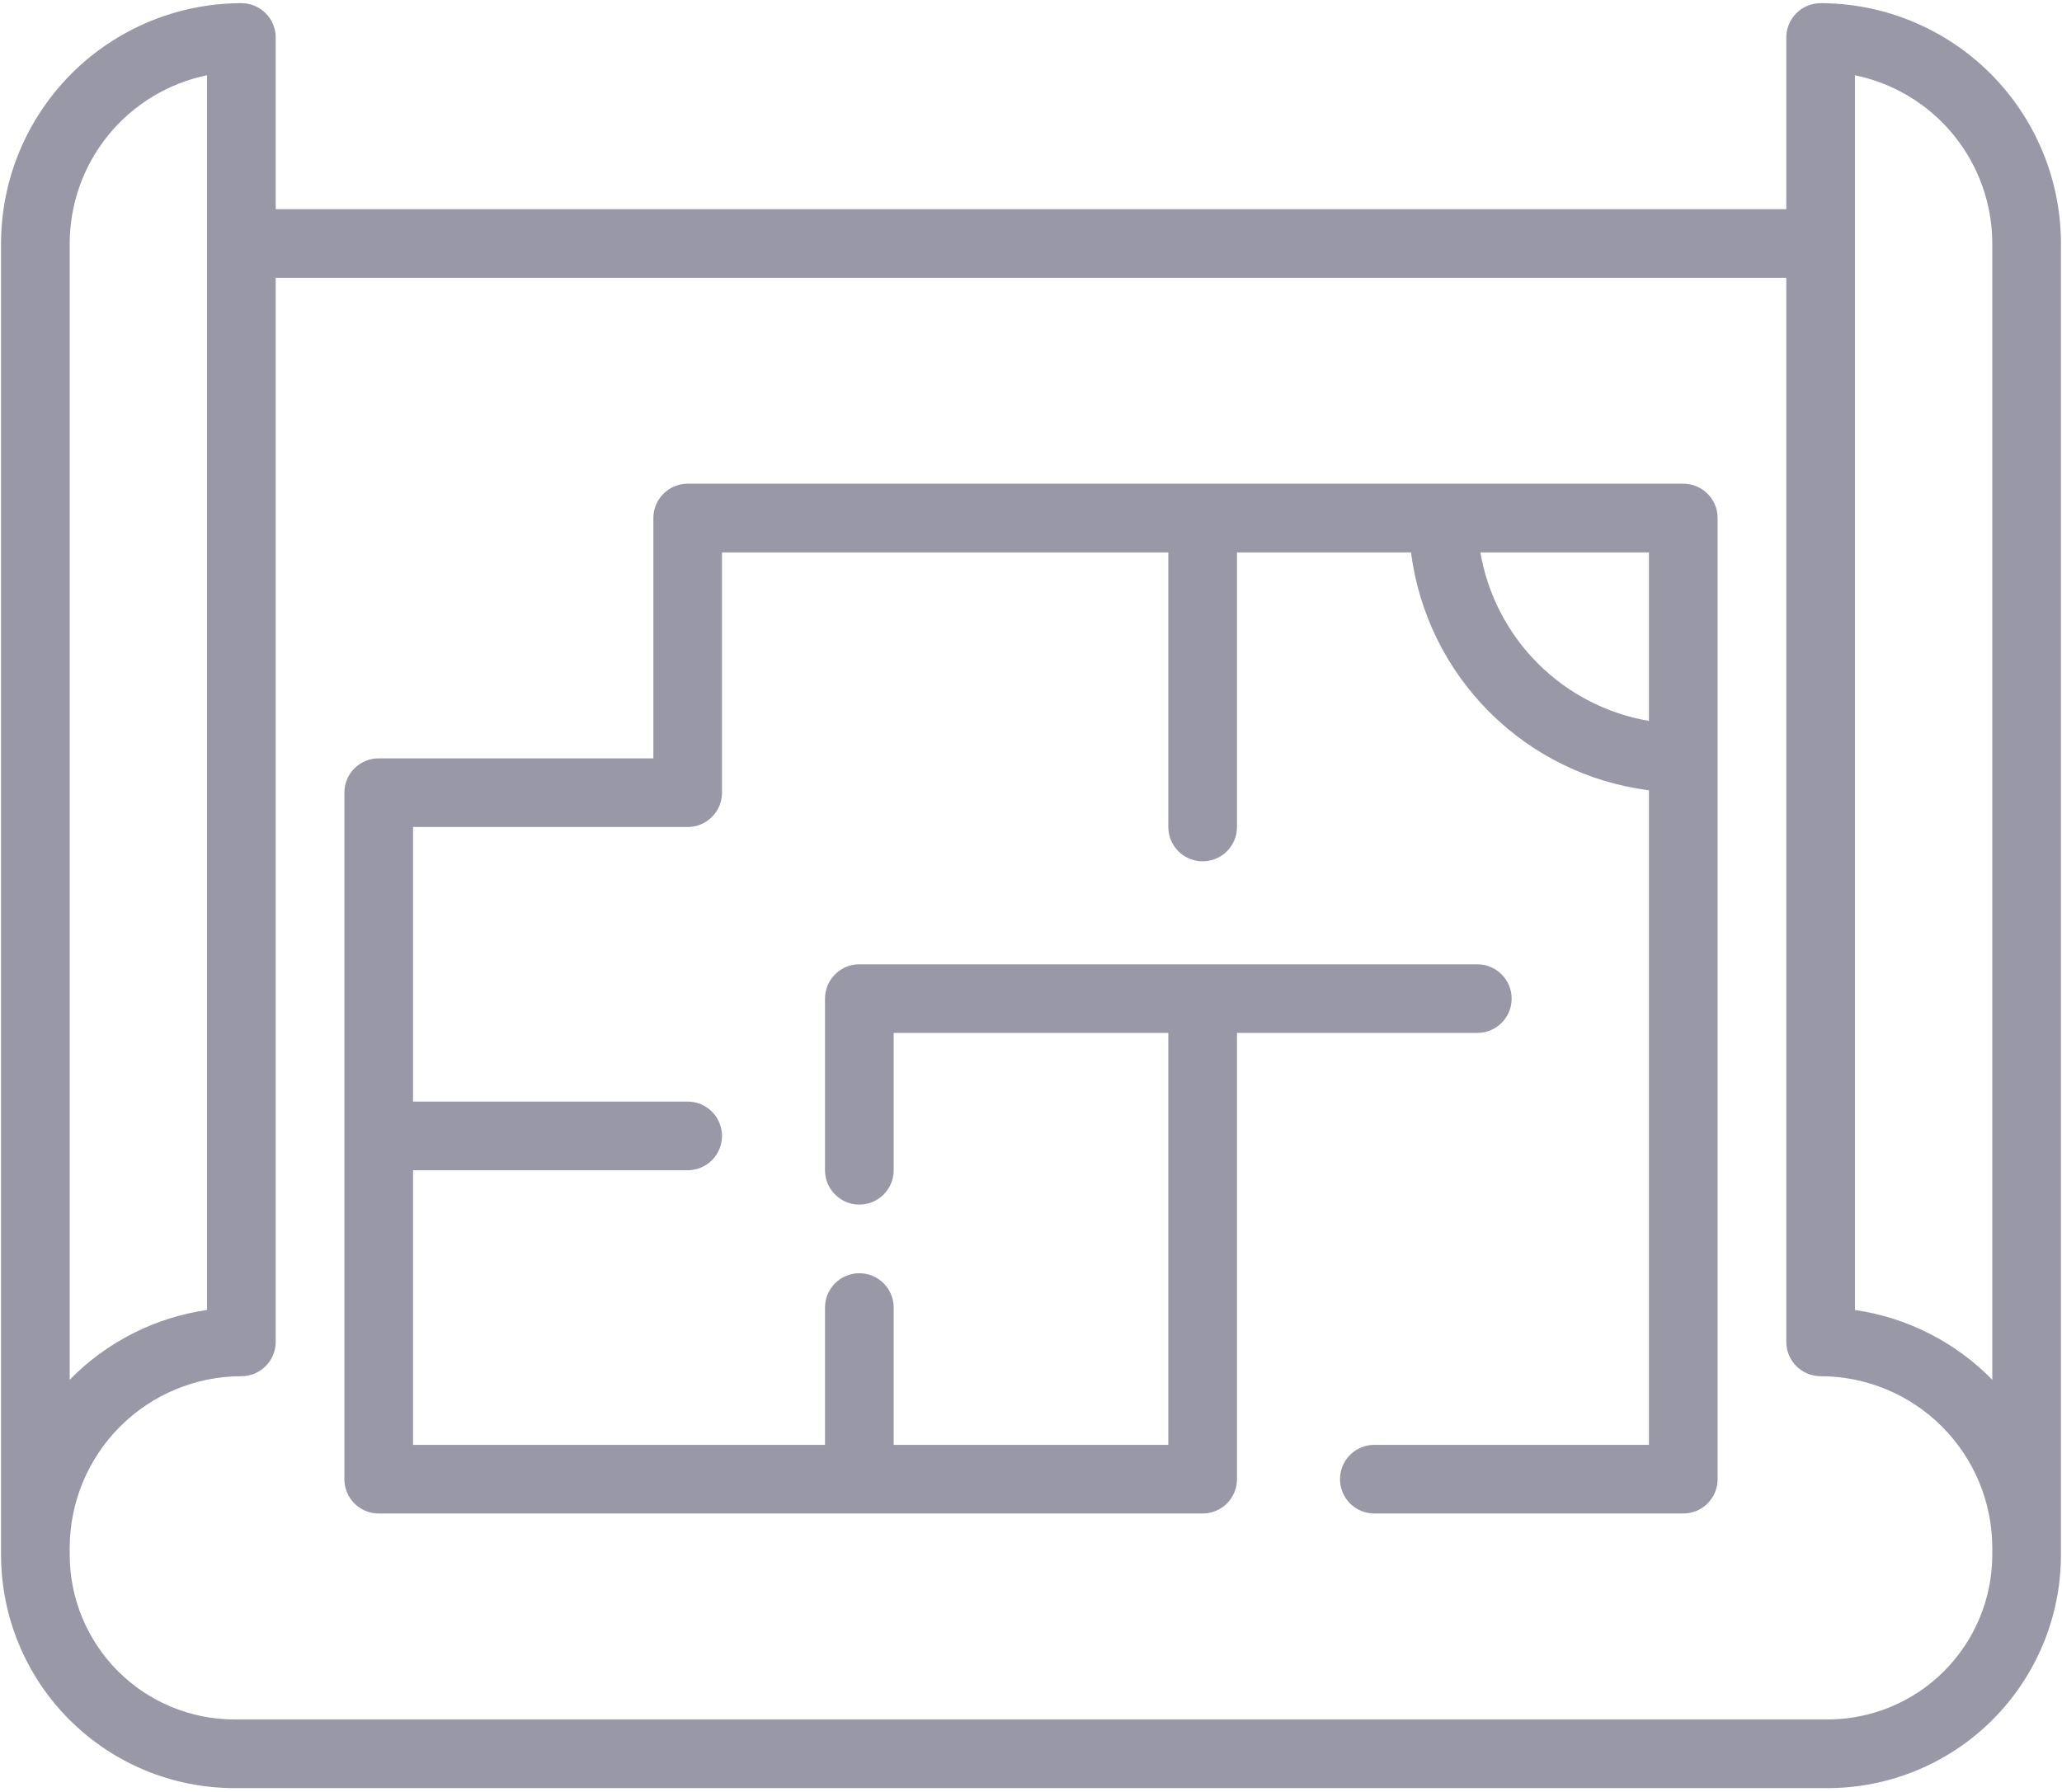
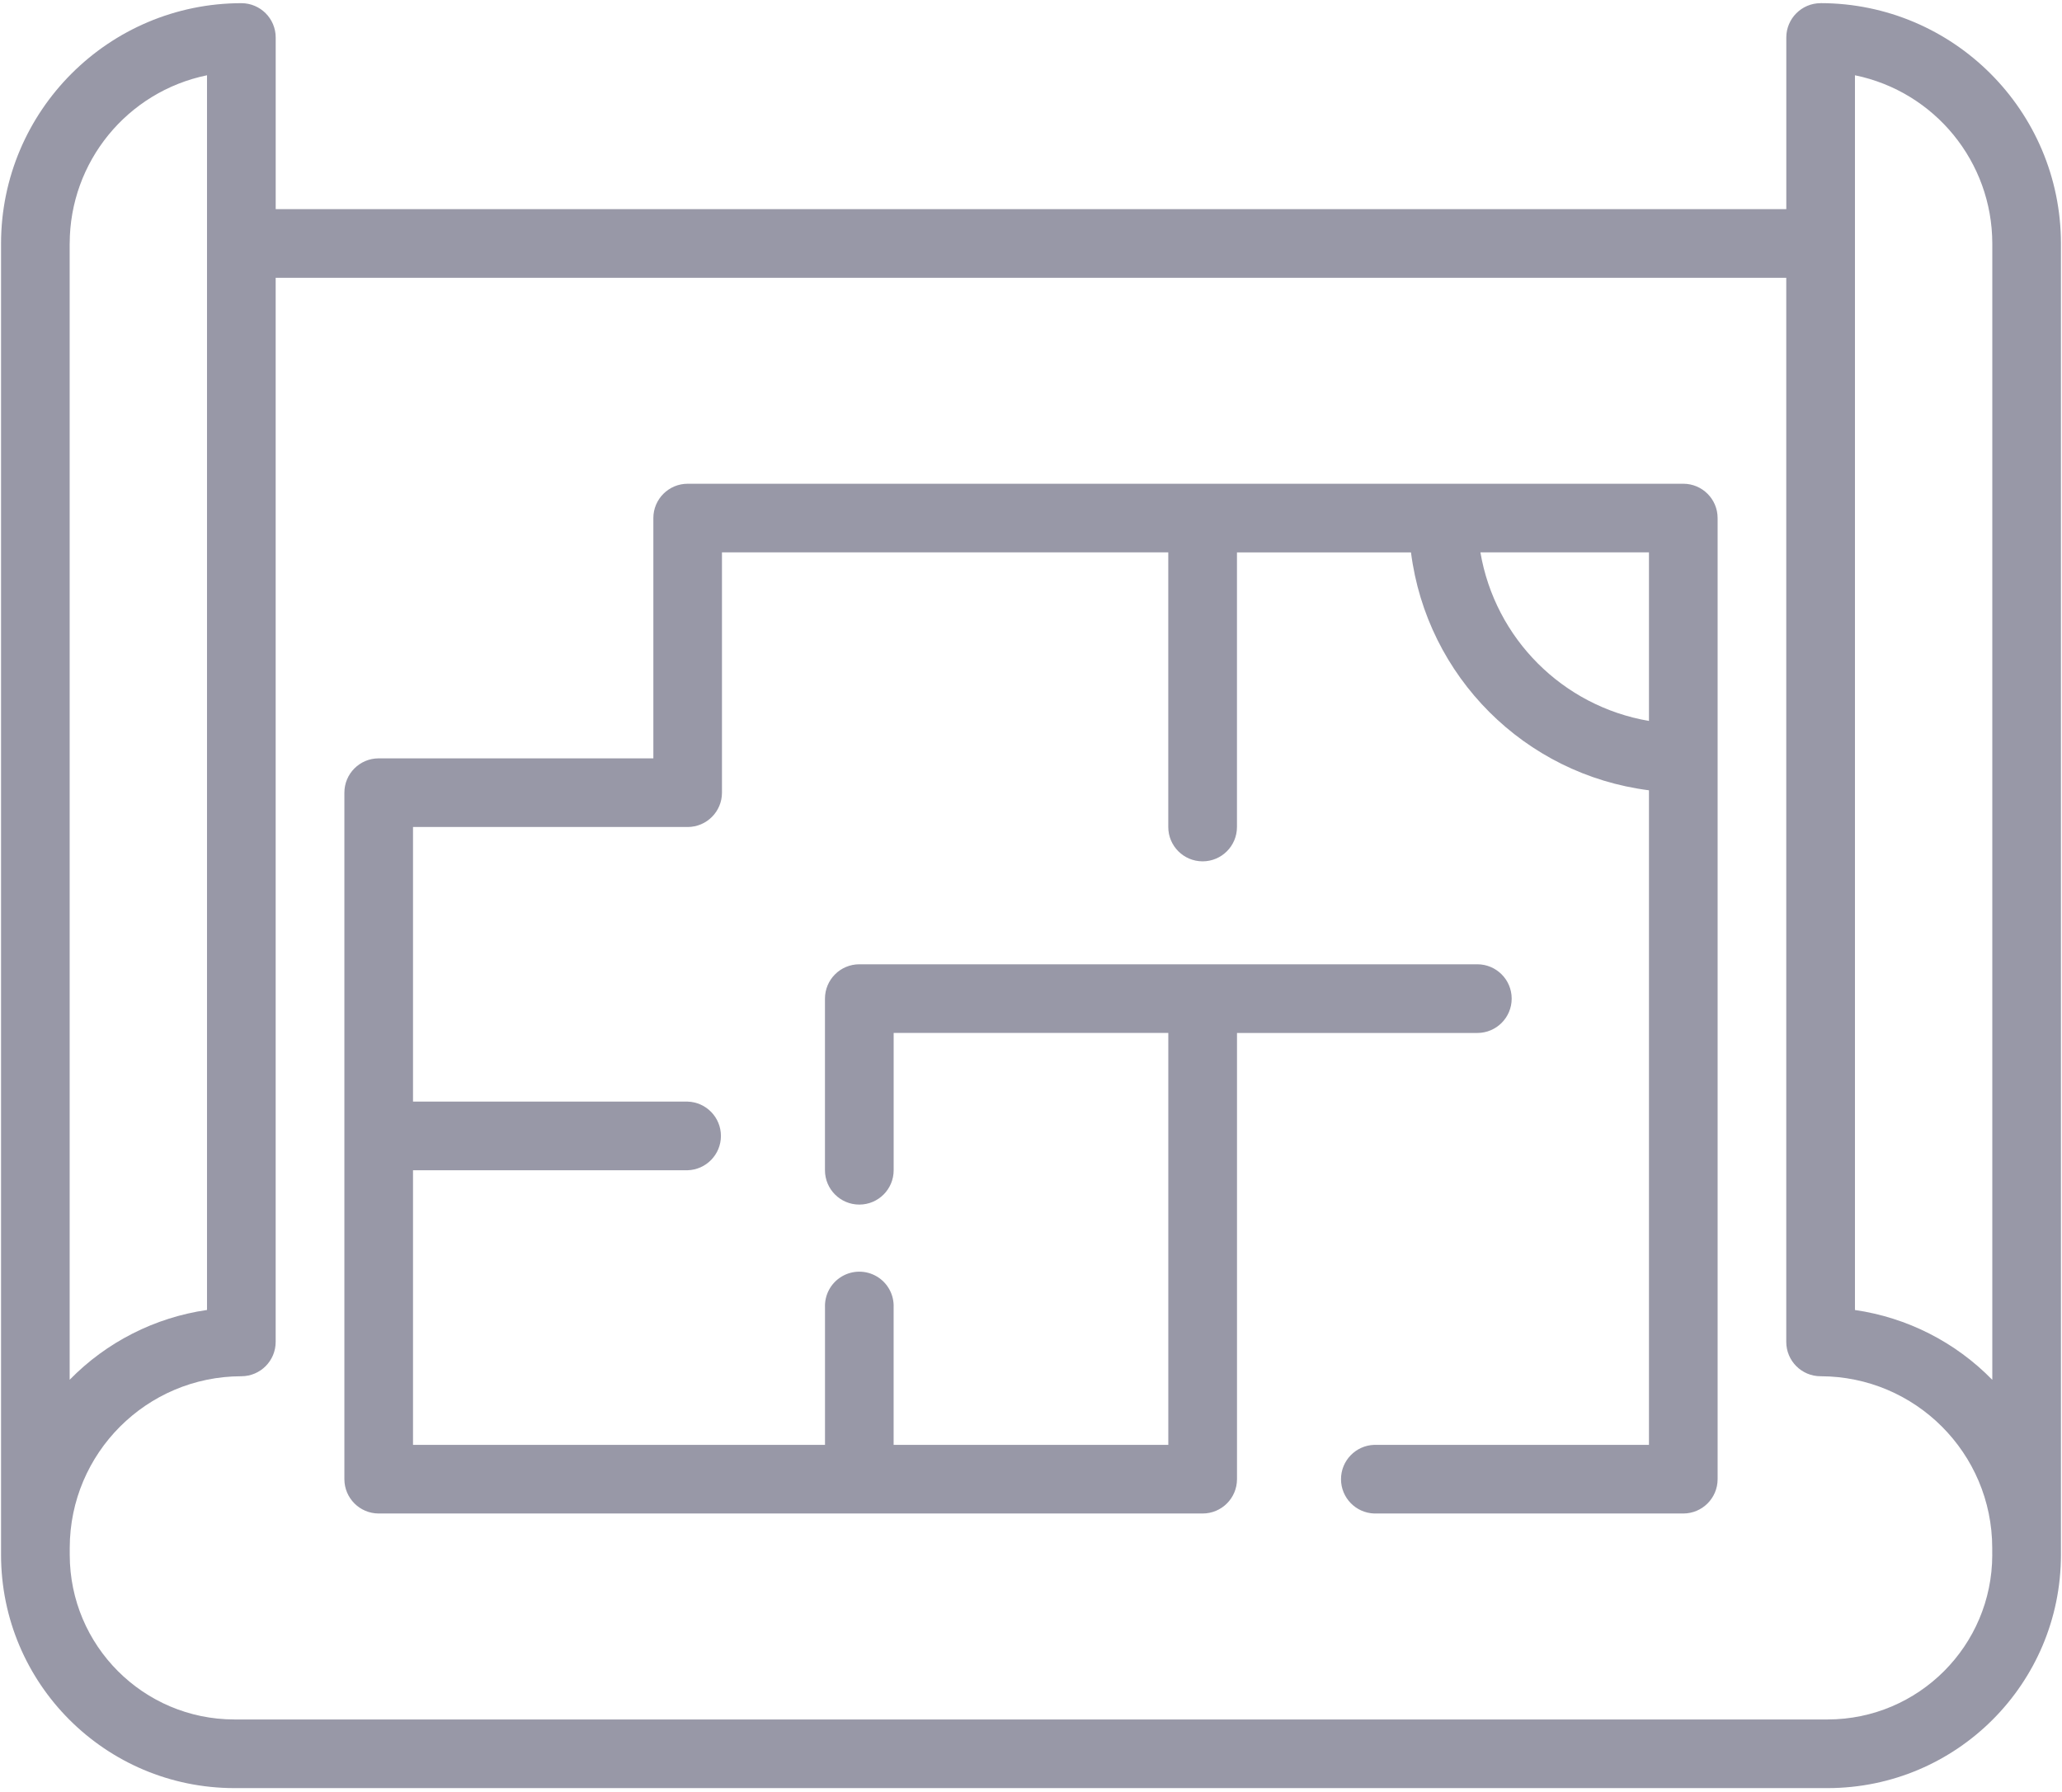
- <svg xmlns="http://www.w3.org/2000/svg" width="61" height="53" viewBox="0 0 61 53" fill="none">
-   <path d="M53.859 0.094C53.59 0.094 53.332 0.201 53.141 0.391C52.951 0.582 52.844 0.84 52.844 1.109V6.188H8.156V1.109C8.156 0.84 8.049 0.582 7.859 0.391C7.668 0.201 7.41 0.094 7.141 0.094C5.256 0.096 3.449 0.846 2.116 2.178C0.783 3.511 0.033 5.318 0.031 7.203V46.01C0.034 47.838 0.761 49.591 2.054 50.883C3.347 52.176 5.099 52.904 6.927 52.906H54.073C55.901 52.904 57.655 52.176 58.947 50.882C60.24 49.589 60.967 47.835 60.969 46.006V7.203C60.967 5.318 60.217 3.511 58.884 2.178C57.551 0.846 55.744 0.096 53.859 0.094ZM2.062 7.203C2.064 6.033 2.469 4.899 3.209 3.992C3.949 3.086 4.979 2.462 6.125 2.227V38.759C4.581 38.982 3.153 39.708 2.062 40.824V7.203ZM58.938 46.01C58.935 47.3 58.421 48.535 57.51 49.447C56.598 50.359 55.362 50.872 54.073 50.875H6.927C5.637 50.872 4.401 50.358 3.489 49.446C2.577 48.533 2.064 47.296 2.062 46.006V45.797C2.064 44.451 2.6 43.16 3.552 42.208C4.504 41.256 5.794 40.72 7.141 40.719C7.41 40.719 7.668 40.612 7.859 40.421C8.049 40.231 8.156 39.972 8.156 39.703V8.219H52.844V39.703C52.844 39.972 52.951 40.231 53.141 40.421C53.332 40.612 53.59 40.719 53.859 40.719C55.206 40.72 56.496 41.256 57.448 42.208C58.4 43.16 58.936 44.451 58.938 45.797V46.01ZM58.938 40.825C57.847 39.709 56.419 38.983 54.875 38.76V2.227C56.021 2.462 57.051 3.086 57.791 3.992C58.531 4.899 58.936 6.033 58.938 7.203V40.825Z" fill="#9898A7" />
-   <path d="M49.797 14.312H20.344C20.074 14.312 19.816 14.419 19.626 14.61C19.435 14.8 19.328 15.059 19.328 15.328V22.438H11.203C10.934 22.438 10.675 22.544 10.485 22.735C10.294 22.925 10.188 23.184 10.188 23.453V43.766C10.188 44.035 10.294 44.293 10.485 44.484C10.675 44.674 10.934 44.781 11.203 44.781H35.578C35.847 44.781 36.106 44.674 36.296 44.484C36.487 44.293 36.594 44.035 36.594 43.766V30.562H43.703C43.972 30.562 44.231 30.456 44.421 30.265C44.612 30.075 44.719 29.816 44.719 29.547C44.719 29.277 44.612 29.019 44.421 28.829C44.231 28.638 43.972 28.531 43.703 28.531H25.422C25.152 28.531 24.894 28.638 24.704 28.829C24.513 29.019 24.406 29.277 24.406 29.547V34.625C24.406 34.894 24.513 35.153 24.704 35.343C24.894 35.534 25.152 35.641 25.422 35.641C25.691 35.641 25.95 35.534 26.14 35.343C26.331 35.153 26.438 34.894 26.438 34.625V30.562H34.562V42.75H26.438V38.688C26.438 38.418 26.331 38.16 26.14 37.969C25.95 37.779 25.691 37.672 25.422 37.672C25.152 37.672 24.894 37.779 24.704 37.969C24.513 38.16 24.406 38.418 24.406 38.688V42.75H12.219V34.625H20.344C20.613 34.625 20.871 34.518 21.062 34.328C21.252 34.137 21.359 33.879 21.359 33.609C21.359 33.34 21.252 33.082 21.062 32.891C20.871 32.701 20.613 32.594 20.344 32.594H12.219V24.469H20.344C20.613 24.469 20.871 24.362 21.062 24.171C21.252 23.981 21.359 23.723 21.359 23.453V16.344H34.562V24.469C34.562 24.738 34.669 24.996 34.86 25.187C35.05 25.377 35.309 25.484 35.578 25.484C35.847 25.484 36.106 25.377 36.296 25.187C36.487 24.996 36.594 24.738 36.594 24.469V16.344H41.742C41.97 18.131 42.785 19.792 44.059 21.066C45.333 22.34 46.994 23.155 48.781 23.383V42.75H40.656C40.387 42.75 40.129 42.857 39.938 43.047C39.748 43.238 39.641 43.496 39.641 43.766C39.641 44.035 39.748 44.293 39.938 44.484C40.129 44.674 40.387 44.781 40.656 44.781H49.797C50.066 44.781 50.325 44.674 50.515 44.484C50.706 44.293 50.812 44.035 50.812 43.766V15.328C50.812 15.059 50.706 14.8 50.515 14.61C50.325 14.419 50.066 14.312 49.797 14.312ZM43.794 16.344H48.781V21.331C47.536 21.118 46.388 20.524 45.495 19.631C44.601 18.737 44.007 17.589 43.794 16.344Z" fill="#9898A7" />
+ <svg xmlns="http://www.w3.org/2000/svg" width="61" height="53" fill="none">
+   <path d="M53.86.094a1.016 1.016 0 0 0-1.016 1.015v5.079H8.156V1.109A1.016 1.016 0 0 0 7.141.094a7.118 7.118 0 0 0-7.11 7.11V46.01a6.906 6.906 0 0 0 6.896 6.896h47.146a6.906 6.906 0 0 0 6.896-6.9V7.203a7.118 7.118 0 0 0-7.11-7.11zM2.062 7.204a5.086 5.086 0 0 1 4.062-4.977v36.532a7.1 7.1 0 0 0-4.063 2.065V7.204zM58.937 46.01a4.875 4.875 0 0 1-4.864 4.865H6.927a4.875 4.875 0 0 1-4.864-4.869v-.21A5.084 5.084 0 0 1 7.14 40.72a1.016 1.016 0 0 0 1.015-1.016V8.22h44.688v31.484a1.016 1.016 0 0 0 1.015 1.016 5.084 5.084 0 0 1 5.078 5.078v.213zm0-5.185a7.1 7.1 0 0 0-4.062-2.065V2.227a5.087 5.087 0 0 1 4.063 4.976v33.622z" fill="#9898A7" />
+   <path d="M49.797 14.313H20.344a1.016 1.016 0 0 0-1.016 1.015v7.11h-8.125a1.015 1.015 0 0 0-1.015 1.015v20.313a1.016 1.016 0 0 0 1.015 1.015h24.375a1.016 1.016 0 0 0 1.016-1.015V30.563h7.11a1.016 1.016 0 1 0 0-2.032H25.421a1.016 1.016 0 0 0-1.016 1.016v5.078a1.016 1.016 0 0 0 2.032 0v-4.063h8.125V42.75h-8.126v-4.063a1.016 1.016 0 1 0-2.03 0v4.063H12.218v-8.125h8.125a1.016 1.016 0 0 0 0-2.031h-8.125v-8.125h8.125a1.016 1.016 0 0 0 1.015-1.016v-7.11h13.203v8.126a1.016 1.016 0 0 0 2.032 0v-8.125h5.148a8.133 8.133 0 0 0 7.04 7.039V42.75h-8.126a1.016 1.016 0 0 0 0 2.031h9.14a1.016 1.016 0 0 0 1.017-1.015V15.328a1.015 1.015 0 0 0-1.016-1.015zm-6.002 2.03h4.986v4.988a6.102 6.102 0 0 1-4.986-4.987z" fill="#9898A7" />
</svg>
